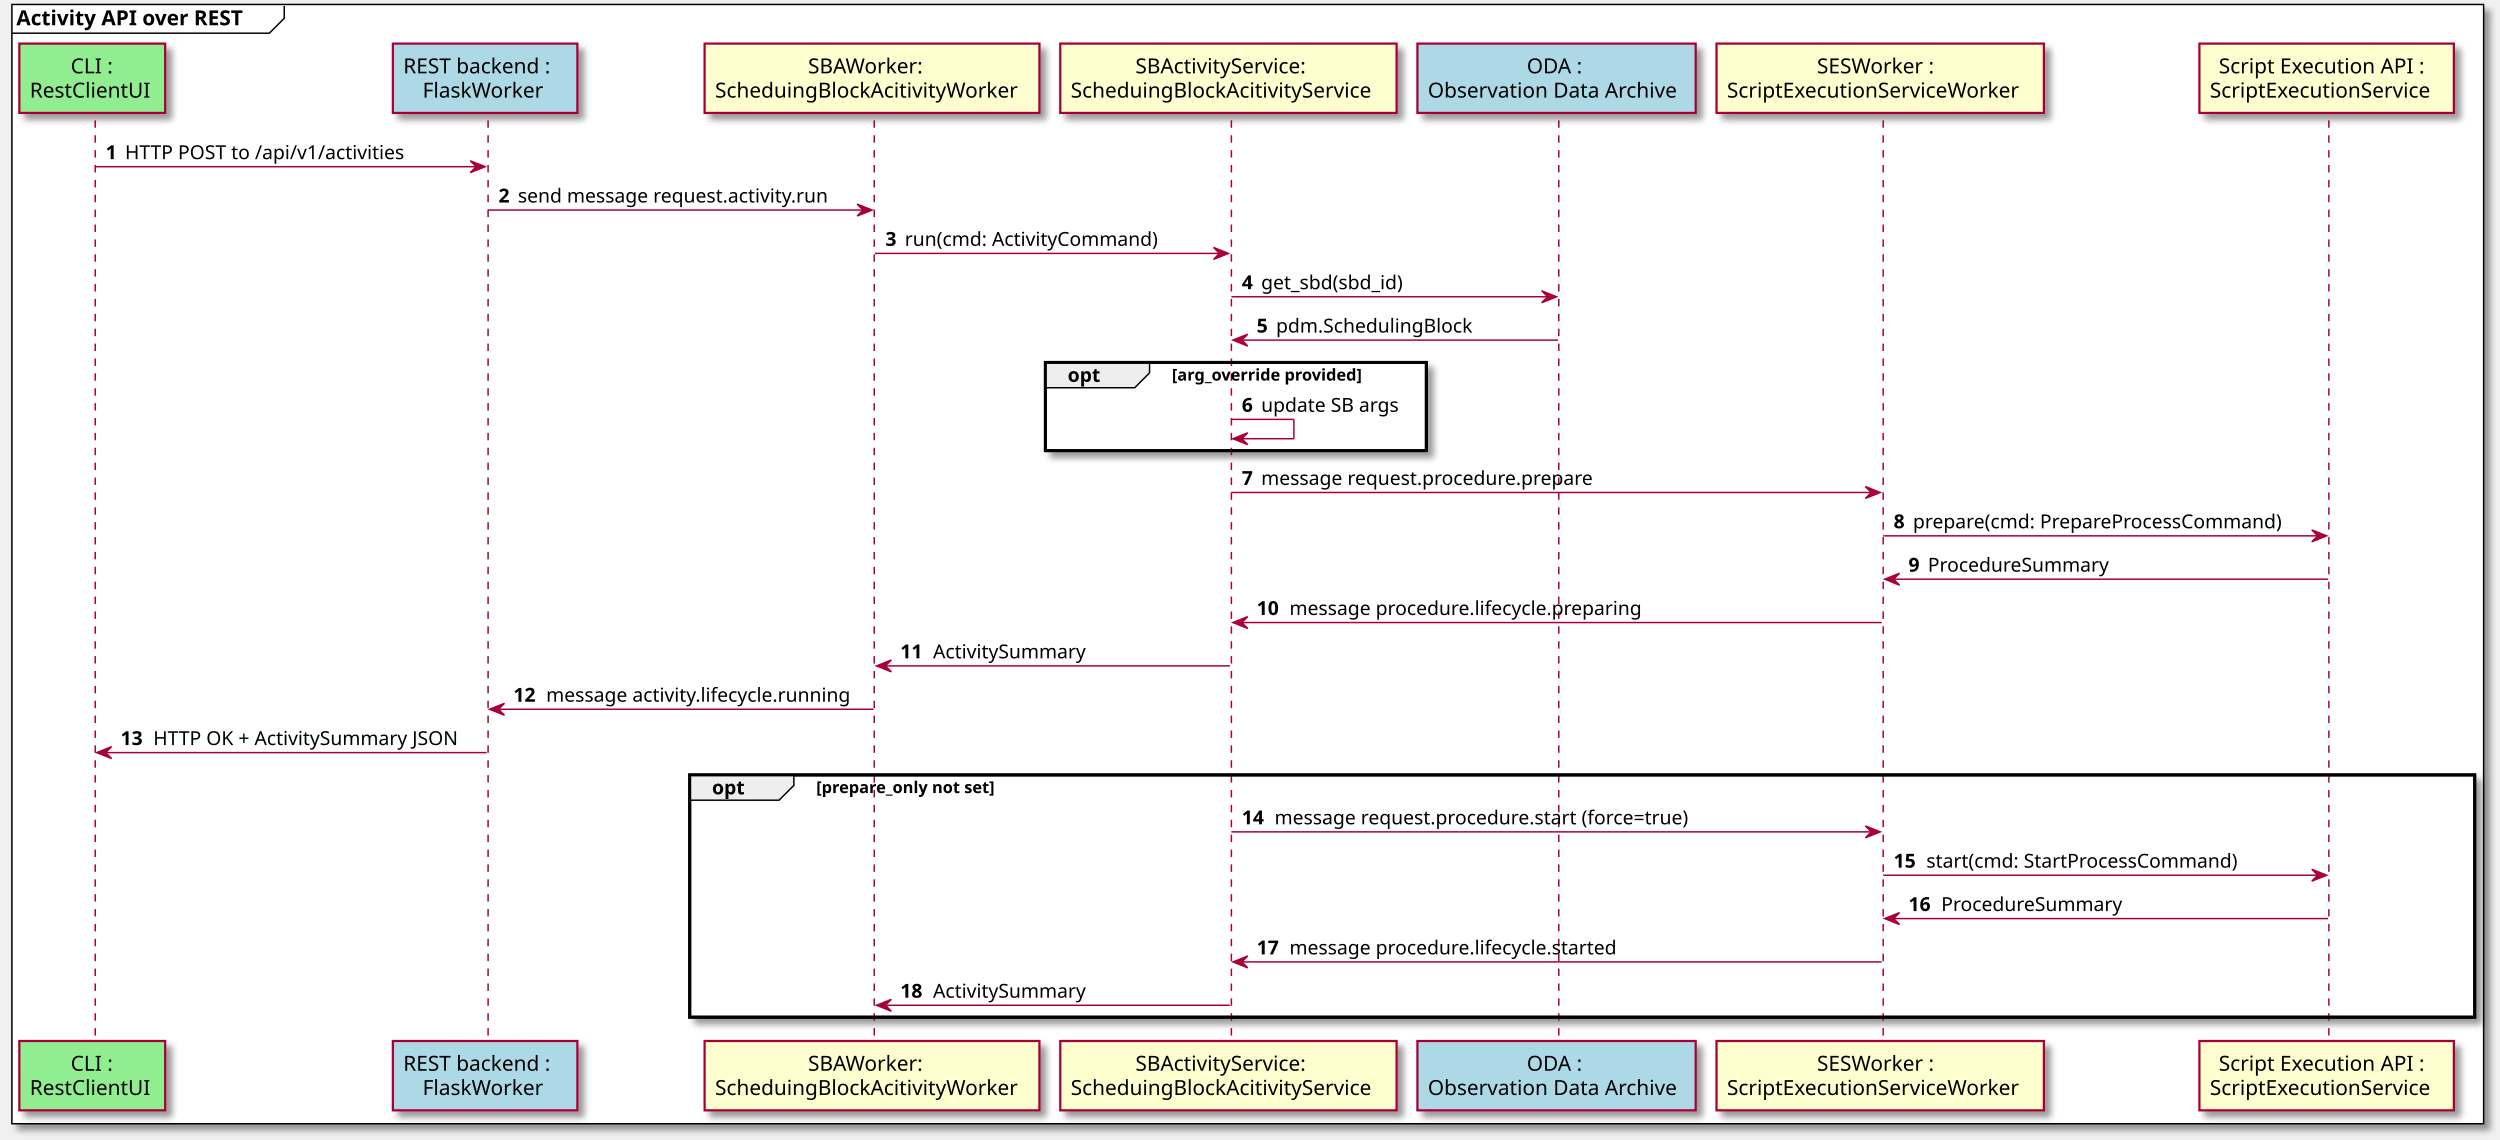
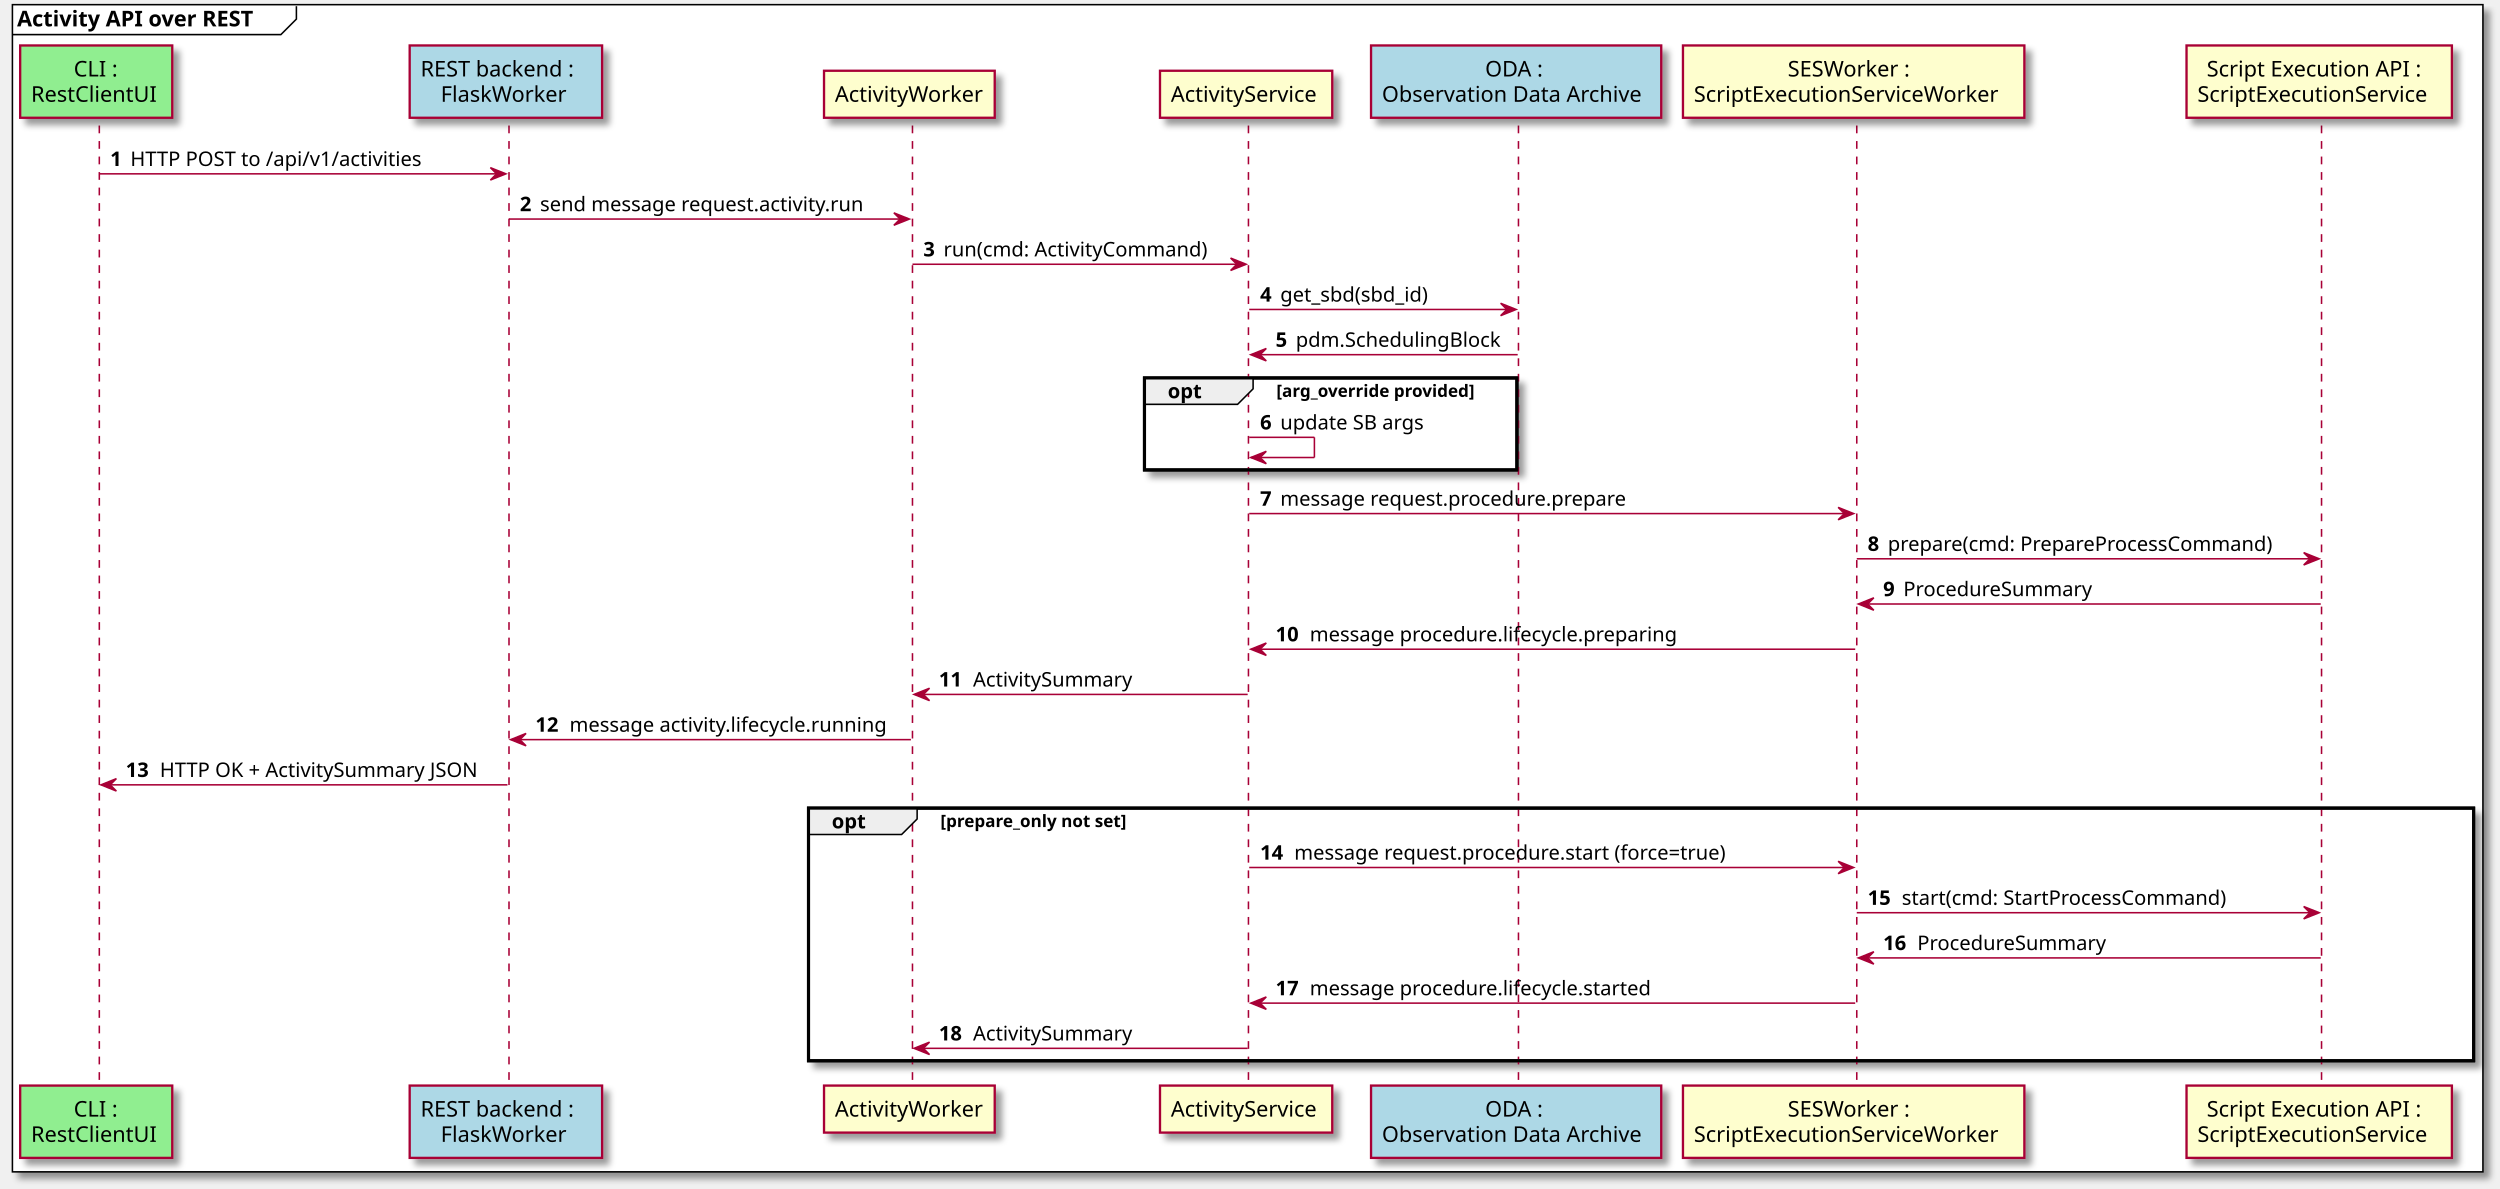
- <svg xmlns="http://www.w3.org/2000/svg" contentScriptType="application/ecmascript" contentStyleType="text/css" height="766px" preserveAspectRatio="none" style="width:1680px;height:766px;" version="1.1" viewBox="0 0 1680 766" width="1680px" zoomAndPan="magnify">
+ <svg xmlns="http://www.w3.org/2000/svg" contentScriptType="application/ecmascript" contentStyleType="text/css" height="766px" preserveAspectRatio="none" style="width:1611px;height:766px;" version="1.1" viewBox="0 0 1611 766" width="1611px" zoomAndPan="magnify">
  <defs>
-     <filter height="300%" id="fhsc0cw26fhk6" width="300%" x="-1" y="-1">
+     <filter height="300%" id="f19ysvrii06xt8" width="300%" x="-1" y="-1">
      <feGaussianBlur result="blurOut" stdDeviation="2.0" />
      <feColorMatrix in="blurOut" result="blurOut2" type="matrix" values="0 0 0 0 0 0 0 0 0 0 0 0 0 0 0 0 0 0 .4 0" />
      <feOffset dx="4.0" dy="4.0" in="blurOut2" result="blurOut3" />
      <feBlend in="SourceGraphic" in2="blurOut3" mode="normal" />
    </filter>
  </defs>
  <g>
-     <rect fill="#FFFFFF" filter="url(#fhsc0cw26fhk6)" height="752.141" style="stroke: #000000; stroke-width: 1.0;" width="1661" x="8" y="3" />
+     <rect fill="#FFFFFF" filter="url(#f19ysvrii06xt8)" height="752.141" style="stroke: #000000; stroke-width: 1.0;" width="1592" x="8" y="3" />
    <path d="M191,4 L191,12.297 L181,22.297 L8,22.297 " fill="none" style="stroke: #000000; stroke-width: 1.0;" />
    <text fill="#000000" font-family="sans-serif" font-size="14" font-weight="bold" lengthAdjust="spacingAndGlyphs" textLength="173" x="11" y="16.995">Activity API over REST</text>
-     <rect fill="#FFFFFF" filter="url(#fhsc0cw26fhk6)" height="59.266" style="stroke: #000000; stroke-width: 2.0;" width="256" x="702.5" y="243.555" />
-     <rect fill="#FFFFFF" filter="url(#fhsc0cw26fhk6)" height="162.797" style="stroke: #000000; stroke-width: 2.0;" width="1199.5" x="463.5" y="520.75" />
+     <rect fill="#FFFFFF" filter="url(#f19ysvrii06xt8)" height="59.266" style="stroke: #000000; stroke-width: 2.0;" width="240" x="737.5" y="243.555" />
+     <rect fill="#FFFFFF" filter="url(#f19ysvrii06xt8)" height="162.797" style="stroke: #000000; stroke-width: 2.0;" width="1073" x="521" y="520.75" />
    <line style="stroke: #A80036; stroke-width: 1.0; stroke-dasharray: 5.0,5.0;" x1="64" x2="64" y1="80.891" y2="700.547" />
    <line style="stroke: #A80036; stroke-width: 1.0; stroke-dasharray: 5.0,5.0;" x1="328" x2="328" y1="80.891" y2="700.547" />
-     <line style="stroke: #A80036; stroke-width: 1.0; stroke-dasharray: 5.0,5.0;" x1="587.5" x2="587.5" y1="80.891" y2="700.547" />
-     <line style="stroke: #A80036; stroke-width: 1.0; stroke-dasharray: 5.0,5.0;" x1="827.5" x2="827.5" y1="80.891" y2="700.547" />
-     <line style="stroke: #A80036; stroke-width: 1.0; stroke-dasharray: 5.0,5.0;" x1="1047.5" x2="1047.5" y1="80.891" y2="700.547" />
-     <line style="stroke: #A80036; stroke-width: 1.0; stroke-dasharray: 5.0,5.0;" x1="1265.5" x2="1265.5" y1="80.891" y2="700.547" />
-     <line style="stroke: #A80036; stroke-width: 1.0; stroke-dasharray: 5.0,5.0;" x1="1565" x2="1565" y1="80.891" y2="700.547" />
-     <rect fill="#90EE90" filter="url(#fhsc0cw26fhk6)" height="46.594" style="stroke: #A80036; stroke-width: 1.5;" width="98" x="13" y="29.297" />
+     <line style="stroke: #A80036; stroke-width: 1.0; stroke-dasharray: 5.0,5.0;" x1="588" x2="588" y1="80.891" y2="700.547" />
+     <line style="stroke: #A80036; stroke-width: 1.0; stroke-dasharray: 5.0,5.0;" x1="804.5" x2="804.5" y1="80.891" y2="700.547" />
+     <line style="stroke: #A80036; stroke-width: 1.0; stroke-dasharray: 5.0,5.0;" x1="978.5" x2="978.5" y1="80.891" y2="700.547" />
+     <line style="stroke: #A80036; stroke-width: 1.0; stroke-dasharray: 5.0,5.0;" x1="1196.5" x2="1196.5" y1="80.891" y2="700.547" />
+     <line style="stroke: #A80036; stroke-width: 1.0; stroke-dasharray: 5.0,5.0;" x1="1496" x2="1496" y1="80.891" y2="700.547" />
+     <rect fill="#90EE90" filter="url(#f19ysvrii06xt8)" height="46.594" style="stroke: #A80036; stroke-width: 1.5;" width="98" x="13" y="29.297" />
    <text fill="#000000" font-family="sans-serif" font-size="14" lengthAdjust="spacingAndGlyphs" textLength="29" x="47.5" y="49.292">CLI :</text>
    <text fill="#000000" font-family="sans-serif" font-size="14" lengthAdjust="spacingAndGlyphs" textLength="84" x="20" y="65.589">RestClientUI</text>
-     <rect fill="#90EE90" filter="url(#fhsc0cw26fhk6)" height="46.594" style="stroke: #A80036; stroke-width: 1.5;" width="98" x="13" y="699.547" />
+     <rect fill="#90EE90" filter="url(#f19ysvrii06xt8)" height="46.594" style="stroke: #A80036; stroke-width: 1.5;" width="98" x="13" y="699.547" />
    <text fill="#000000" font-family="sans-serif" font-size="14" lengthAdjust="spacingAndGlyphs" textLength="29" x="47.5" y="719.542">CLI :</text>
    <text fill="#000000" font-family="sans-serif" font-size="14" lengthAdjust="spacingAndGlyphs" textLength="84" x="20" y="735.839">RestClientUI</text>
-     <rect fill="#ADD8E6" filter="url(#fhsc0cw26fhk6)" height="46.594" style="stroke: #A80036; stroke-width: 1.5;" width="124" x="264" y="29.297" />
+     <rect fill="#ADD8E6" filter="url(#f19ysvrii06xt8)" height="46.594" style="stroke: #A80036; stroke-width: 1.5;" width="124" x="264" y="29.297" />
    <text fill="#000000" font-family="sans-serif" font-size="14" lengthAdjust="spacingAndGlyphs" textLength="110" x="271" y="49.292">REST backend :</text>
    <text fill="#000000" font-family="sans-serif" font-size="14" lengthAdjust="spacingAndGlyphs" textLength="84" x="284" y="65.589">FlaskWorker</text>
-     <rect fill="#ADD8E6" filter="url(#fhsc0cw26fhk6)" height="46.594" style="stroke: #A80036; stroke-width: 1.5;" width="124" x="264" y="699.547" />
+     <rect fill="#ADD8E6" filter="url(#f19ysvrii06xt8)" height="46.594" style="stroke: #A80036; stroke-width: 1.5;" width="124" x="264" y="699.547" />
    <text fill="#000000" font-family="sans-serif" font-size="14" lengthAdjust="spacingAndGlyphs" textLength="110" x="271" y="719.542">REST backend :</text>
    <text fill="#000000" font-family="sans-serif" font-size="14" lengthAdjust="spacingAndGlyphs" textLength="84" x="284" y="735.839">FlaskWorker</text>
-     <rect fill="#FEFECE" filter="url(#fhsc0cw26fhk6)" height="46.594" style="stroke: #A80036; stroke-width: 1.5;" width="225" x="473.5" y="29.297" />
-     <text fill="#000000" font-family="sans-serif" font-size="14" lengthAdjust="spacingAndGlyphs" textLength="82" x="543" y="49.292">SBAWorker:</text>
-     <text fill="#000000" font-family="sans-serif" font-size="14" lengthAdjust="spacingAndGlyphs" textLength="211" x="480.5" y="65.589">ScheduingBlockAcitivityWorker</text>
-     <rect fill="#FEFECE" filter="url(#fhsc0cw26fhk6)" height="46.594" style="stroke: #A80036; stroke-width: 1.5;" width="225" x="473.5" y="699.547" />
-     <text fill="#000000" font-family="sans-serif" font-size="14" lengthAdjust="spacingAndGlyphs" textLength="82" x="543" y="719.542">SBAWorker:</text>
-     <text fill="#000000" font-family="sans-serif" font-size="14" lengthAdjust="spacingAndGlyphs" textLength="211" x="480.5" y="735.839">ScheduingBlockAcitivityWorker</text>
-     <rect fill="#FEFECE" filter="url(#fhsc0cw26fhk6)" height="46.594" style="stroke: #A80036; stroke-width: 1.5;" width="226" x="712.5" y="29.297" />
-     <text fill="#000000" font-family="sans-serif" font-size="14" lengthAdjust="spacingAndGlyphs" textLength="121" x="763" y="49.292">SBActivityService:</text>
-     <text fill="#000000" font-family="sans-serif" font-size="14" lengthAdjust="spacingAndGlyphs" textLength="212" x="719.5" y="65.589">ScheduingBlockAcitivityService</text>
-     <rect fill="#FEFECE" filter="url(#fhsc0cw26fhk6)" height="46.594" style="stroke: #A80036; stroke-width: 1.5;" width="226" x="712.5" y="699.547" />
-     <text fill="#000000" font-family="sans-serif" font-size="14" lengthAdjust="spacingAndGlyphs" textLength="121" x="763" y="719.542">SBActivityService:</text>
-     <text fill="#000000" font-family="sans-serif" font-size="14" lengthAdjust="spacingAndGlyphs" textLength="212" x="719.5" y="735.839">ScheduingBlockAcitivityService</text>
-     <rect fill="#ADD8E6" filter="url(#fhsc0cw26fhk6)" height="46.594" style="stroke: #A80036; stroke-width: 1.5;" width="187" x="952.5" y="29.297" />
-     <text fill="#000000" font-family="sans-serif" font-size="14" lengthAdjust="spacingAndGlyphs" textLength="40" x="1026" y="49.292">ODA :</text>
-     <text fill="#000000" font-family="sans-serif" font-size="14" lengthAdjust="spacingAndGlyphs" textLength="173" x="959.5" y="65.589">Observation Data Archive</text>
-     <rect fill="#ADD8E6" filter="url(#fhsc0cw26fhk6)" height="46.594" style="stroke: #A80036; stroke-width: 1.5;" width="187" x="952.5" y="699.547" />
-     <text fill="#000000" font-family="sans-serif" font-size="14" lengthAdjust="spacingAndGlyphs" textLength="40" x="1026" y="719.542">ODA :</text>
-     <text fill="#000000" font-family="sans-serif" font-size="14" lengthAdjust="spacingAndGlyphs" textLength="173" x="959.5" y="735.839">Observation Data Archive</text>
-     <rect fill="#FEFECE" filter="url(#fhsc0cw26fhk6)" height="46.594" style="stroke: #A80036; stroke-width: 1.5;" width="220" x="1153.5" y="29.297" />
-     <text fill="#000000" font-family="sans-serif" font-size="14" lengthAdjust="spacingAndGlyphs" textLength="85" x="1221" y="49.292">SESWorker :</text>
-     <text fill="#000000" font-family="sans-serif" font-size="14" lengthAdjust="spacingAndGlyphs" textLength="206" x="1160.5" y="65.589">ScriptExecutionServiceWorker</text>
-     <rect fill="#FEFECE" filter="url(#fhsc0cw26fhk6)" height="46.594" style="stroke: #A80036; stroke-width: 1.5;" width="220" x="1153.5" y="699.547" />
-     <text fill="#000000" font-family="sans-serif" font-size="14" lengthAdjust="spacingAndGlyphs" textLength="85" x="1221" y="719.542">SESWorker :</text>
-     <text fill="#000000" font-family="sans-serif" font-size="14" lengthAdjust="spacingAndGlyphs" textLength="206" x="1160.5" y="735.839">ScriptExecutionServiceWorker</text>
-     <rect fill="#FEFECE" filter="url(#fhsc0cw26fhk6)" height="46.594" style="stroke: #A80036; stroke-width: 1.5;" width="171" x="1478" y="29.297" />
-     <text fill="#000000" font-family="sans-serif" font-size="14" lengthAdjust="spacingAndGlyphs" textLength="145" x="1491" y="49.292">Script Execution API :</text>
-     <text fill="#000000" font-family="sans-serif" font-size="14" lengthAdjust="spacingAndGlyphs" textLength="157" x="1485" y="65.589">ScriptExecutionService</text>
-     <rect fill="#FEFECE" filter="url(#fhsc0cw26fhk6)" height="46.594" style="stroke: #A80036; stroke-width: 1.5;" width="171" x="1478" y="699.547" />
-     <text fill="#000000" font-family="sans-serif" font-size="14" lengthAdjust="spacingAndGlyphs" textLength="145" x="1491" y="719.542">Script Execution API :</text>
-     <text fill="#000000" font-family="sans-serif" font-size="14" lengthAdjust="spacingAndGlyphs" textLength="157" x="1485" y="735.839">ScriptExecutionService</text>
+     <rect fill="#FEFECE" filter="url(#f19ysvrii06xt8)" height="30.297" style="stroke: #A80036; stroke-width: 1.5;" width="110" x="531" y="45.594" />
+     <text fill="#000000" font-family="sans-serif" font-size="14" lengthAdjust="spacingAndGlyphs" textLength="96" x="538" y="65.589">ActivityWorker</text>
+     <rect fill="#FEFECE" filter="url(#f19ysvrii06xt8)" height="30.297" style="stroke: #A80036; stroke-width: 1.5;" width="110" x="531" y="699.547" />
+     <text fill="#000000" font-family="sans-serif" font-size="14" lengthAdjust="spacingAndGlyphs" textLength="96" x="538" y="719.542">ActivityWorker</text>
+     <rect fill="#FEFECE" filter="url(#f19ysvrii06xt8)" height="30.297" style="stroke: #A80036; stroke-width: 1.5;" width="111" x="747.5" y="45.594" />
+     <text fill="#000000" font-family="sans-serif" font-size="14" lengthAdjust="spacingAndGlyphs" textLength="97" x="754.5" y="65.589">ActivityService</text>
+     <rect fill="#FEFECE" filter="url(#f19ysvrii06xt8)" height="30.297" style="stroke: #A80036; stroke-width: 1.5;" width="111" x="747.5" y="699.547" />
+     <text fill="#000000" font-family="sans-serif" font-size="14" lengthAdjust="spacingAndGlyphs" textLength="97" x="754.5" y="719.542">ActivityService</text>
+     <rect fill="#ADD8E6" filter="url(#f19ysvrii06xt8)" height="46.594" style="stroke: #A80036; stroke-width: 1.5;" width="187" x="883.5" y="29.297" />
+     <text fill="#000000" font-family="sans-serif" font-size="14" lengthAdjust="spacingAndGlyphs" textLength="40" x="957" y="49.292">ODA :</text>
+     <text fill="#000000" font-family="sans-serif" font-size="14" lengthAdjust="spacingAndGlyphs" textLength="173" x="890.5" y="65.589">Observation Data Archive</text>
+     <rect fill="#ADD8E6" filter="url(#f19ysvrii06xt8)" height="46.594" style="stroke: #A80036; stroke-width: 1.5;" width="187" x="883.5" y="699.547" />
+     <text fill="#000000" font-family="sans-serif" font-size="14" lengthAdjust="spacingAndGlyphs" textLength="40" x="957" y="719.542">ODA :</text>
+     <text fill="#000000" font-family="sans-serif" font-size="14" lengthAdjust="spacingAndGlyphs" textLength="173" x="890.5" y="735.839">Observation Data Archive</text>
+     <rect fill="#FEFECE" filter="url(#f19ysvrii06xt8)" height="46.594" style="stroke: #A80036; stroke-width: 1.5;" width="220" x="1084.5" y="29.297" />
+     <text fill="#000000" font-family="sans-serif" font-size="14" lengthAdjust="spacingAndGlyphs" textLength="85" x="1152" y="49.292">SESWorker :</text>
+     <text fill="#000000" font-family="sans-serif" font-size="14" lengthAdjust="spacingAndGlyphs" textLength="206" x="1091.5" y="65.589">ScriptExecutionServiceWorker</text>
+     <rect fill="#FEFECE" filter="url(#f19ysvrii06xt8)" height="46.594" style="stroke: #A80036; stroke-width: 1.5;" width="220" x="1084.5" y="699.547" />
+     <text fill="#000000" font-family="sans-serif" font-size="14" lengthAdjust="spacingAndGlyphs" textLength="85" x="1152" y="719.542">SESWorker :</text>
+     <text fill="#000000" font-family="sans-serif" font-size="14" lengthAdjust="spacingAndGlyphs" textLength="206" x="1091.5" y="735.839">ScriptExecutionServiceWorker</text>
+     <rect fill="#FEFECE" filter="url(#f19ysvrii06xt8)" height="46.594" style="stroke: #A80036; stroke-width: 1.5;" width="171" x="1409" y="29.297" />
+     <text fill="#000000" font-family="sans-serif" font-size="14" lengthAdjust="spacingAndGlyphs" textLength="145" x="1422" y="49.292">Script Execution API :</text>
+     <text fill="#000000" font-family="sans-serif" font-size="14" lengthAdjust="spacingAndGlyphs" textLength="157" x="1416" y="65.589">ScriptExecutionService</text>
+     <rect fill="#FEFECE" filter="url(#f19ysvrii06xt8)" height="46.594" style="stroke: #A80036; stroke-width: 1.5;" width="171" x="1409" y="699.547" />
+     <text fill="#000000" font-family="sans-serif" font-size="14" lengthAdjust="spacingAndGlyphs" textLength="145" x="1422" y="719.542">Script Execution API :</text>
+     <text fill="#000000" font-family="sans-serif" font-size="14" lengthAdjust="spacingAndGlyphs" textLength="157" x="1416" y="735.839">ScriptExecutionService</text>
    <polygon fill="#A80036" points="316,108.023,326,112.023,316,116.023,320,112.023" style="stroke: #A80036; stroke-width: 1.0;" />
    <line style="stroke: #A80036; stroke-width: 1.0;" x1="64" x2="322" y1="112.023" y2="112.023" />
    <text fill="#000000" font-family="sans-serif" font-size="13" font-weight="bold" lengthAdjust="spacingAndGlyphs" textLength="9" x="71" y="106.957">1</text>
    <text fill="#000000" font-family="sans-serif" font-size="13" lengthAdjust="spacingAndGlyphs" textLength="193" x="84" y="106.957">HTTP POST to /api/v1/activities</text>
    <polygon fill="#A80036" points="576,137.156,586,141.156,576,145.156,580,141.156" style="stroke: #A80036; stroke-width: 1.0;" />
    <line style="stroke: #A80036; stroke-width: 1.0;" x1="328" x2="582" y1="141.156" y2="141.156" />
    <text fill="#000000" font-family="sans-serif" font-size="13" font-weight="bold" lengthAdjust="spacingAndGlyphs" textLength="9" x="335" y="136.09">2</text>
    <text fill="#000000" font-family="sans-serif" font-size="13" lengthAdjust="spacingAndGlyphs" textLength="221" x="348" y="136.09">send message request.activity.run</text>
-     <polygon fill="#A80036" points="815.5,166.289,825.5,170.289,815.5,174.289,819.5,170.289" style="stroke: #A80036; stroke-width: 1.0;" />
-     <line style="stroke: #A80036; stroke-width: 1.0;" x1="588" x2="821.5" y1="170.289" y2="170.289" />
+     <polygon fill="#A80036" points="793,166.289,803,170.289,793,174.289,797,170.289" style="stroke: #A80036; stroke-width: 1.0;" />
+     <line style="stroke: #A80036; stroke-width: 1.0;" x1="588" x2="799" y1="170.289" y2="170.289" />
    <text fill="#000000" font-family="sans-serif" font-size="13" font-weight="bold" lengthAdjust="spacingAndGlyphs" textLength="9" x="595" y="165.223">3</text>
    <text fill="#000000" font-family="sans-serif" font-size="13" lengthAdjust="spacingAndGlyphs" textLength="180" x="608" y="165.223">run(cmd: ActivityCommand)</text>
-     <polygon fill="#A80036" points="1036,195.422,1046,199.422,1036,203.422,1040,199.422" style="stroke: #A80036; stroke-width: 1.0;" />
-     <line style="stroke: #A80036; stroke-width: 1.0;" x1="827.5" x2="1042" y1="199.422" y2="199.422" />
-     <text fill="#000000" font-family="sans-serif" font-size="13" font-weight="bold" lengthAdjust="spacingAndGlyphs" textLength="9" x="834.5" y="194.356">4</text>
-     <text fill="#000000" font-family="sans-serif" font-size="13" lengthAdjust="spacingAndGlyphs" textLength="102" x="847.5" y="194.356">get_sbd(sbd_id)</text>
-     <polygon fill="#A80036" points="838.5,224.555,828.5,228.555,838.5,232.555,834.5,228.555" style="stroke: #A80036; stroke-width: 1.0;" />
-     <line style="stroke: #A80036; stroke-width: 1.0;" x1="832.5" x2="1047" y1="228.555" y2="228.555" />
-     <text fill="#000000" font-family="sans-serif" font-size="13" font-weight="bold" lengthAdjust="spacingAndGlyphs" textLength="9" x="844.5" y="223.489">5</text>
-     <text fill="#000000" font-family="sans-serif" font-size="13" lengthAdjust="spacingAndGlyphs" textLength="137" x="857.5" y="223.489">pdm.SchedulingBlock</text>
-     <path d="M702.5,243.555 L772.5,243.555 L772.5,250.555 L762.5,260.555 L702.5,260.555 L702.5,243.555 " fill="#EEEEEE" style="stroke: #000000; stroke-width: 1.0;" />
-     <rect fill="none" height="59.266" style="stroke: #000000; stroke-width: 2.0;" width="256" x="702.5" y="243.555" />
-     <text fill="#000000" font-family="sans-serif" font-size="13" font-weight="bold" lengthAdjust="spacingAndGlyphs" textLength="25" x="717.5" y="256.622">opt</text>
-     <text fill="#000000" font-family="sans-serif" font-size="11" font-weight="bold" lengthAdjust="spacingAndGlyphs" textLength="150" x="787.5" y="255.765">[arg_override provided]</text>
-     <line style="stroke: #A80036; stroke-width: 1.0;" x1="827.5" x2="869.5" y1="281.82" y2="281.82" />
-     <line style="stroke: #A80036; stroke-width: 1.0;" x1="869.5" x2="869.5" y1="281.82" y2="294.82" />
-     <line style="stroke: #A80036; stroke-width: 1.0;" x1="828.5" x2="869.5" y1="294.82" y2="294.82" />
-     <polygon fill="#A80036" points="838.5,290.82,828.5,294.82,838.5,298.82,834.5,294.82" style="stroke: #A80036; stroke-width: 1.0;" />
-     <text fill="#000000" font-family="sans-serif" font-size="13" font-weight="bold" lengthAdjust="spacingAndGlyphs" textLength="9" x="834.5" y="276.754">6</text>
-     <text fill="#000000" font-family="sans-serif" font-size="13" lengthAdjust="spacingAndGlyphs" textLength="99" x="847.5" y="276.754">update SB args</text>
-     <polygon fill="#A80036" points="1253.5,326.953,1263.5,330.953,1253.5,334.953,1257.5,330.953" style="stroke: #A80036; stroke-width: 1.0;" />
-     <line style="stroke: #A80036; stroke-width: 1.0;" x1="827.5" x2="1259.5" y1="330.953" y2="330.953" />
-     <text fill="#000000" font-family="sans-serif" font-size="13" font-weight="bold" lengthAdjust="spacingAndGlyphs" textLength="9" x="834.5" y="325.887">7</text>
-     <text fill="#000000" font-family="sans-serif" font-size="13" lengthAdjust="spacingAndGlyphs" textLength="235" x="847.5" y="325.887">message request.procedure.prepare</text>
-     <polygon fill="#A80036" points="1553.5,356.086,1563.5,360.086,1553.5,364.086,1557.5,360.086" style="stroke: #A80036; stroke-width: 1.0;" />
-     <line style="stroke: #A80036; stroke-width: 1.0;" x1="1265.5" x2="1559.5" y1="360.086" y2="360.086" />
-     <text fill="#000000" font-family="sans-serif" font-size="13" font-weight="bold" lengthAdjust="spacingAndGlyphs" textLength="9" x="1272.5" y="355.02">8</text>
-     <text fill="#000000" font-family="sans-serif" font-size="13" lengthAdjust="spacingAndGlyphs" textLength="263" x="1285.5" y="355.02">prepare(cmd: PrepareProcessCommand)</text>
-     <polygon fill="#A80036" points="1276.5,385.219,1266.5,389.219,1276.5,393.219,1272.5,389.219" style="stroke: #A80036; stroke-width: 1.0;" />
-     <line style="stroke: #A80036; stroke-width: 1.0;" x1="1270.5" x2="1564.5" y1="389.219" y2="389.219" />
-     <text fill="#000000" font-family="sans-serif" font-size="13" font-weight="bold" lengthAdjust="spacingAndGlyphs" textLength="9" x="1282.5" y="384.153">9</text>
-     <text fill="#000000" font-family="sans-serif" font-size="13" lengthAdjust="spacingAndGlyphs" textLength="128" x="1295.5" y="384.153">ProcedureSummary</text>
-     <polygon fill="#A80036" points="838.5,414.352,828.5,418.352,838.5,422.352,834.5,418.352" style="stroke: #A80036; stroke-width: 1.0;" />
-     <line style="stroke: #A80036; stroke-width: 1.0;" x1="832.5" x2="1264.5" y1="418.352" y2="418.352" />
-     <text fill="#000000" font-family="sans-serif" font-size="13" font-weight="bold" lengthAdjust="spacingAndGlyphs" textLength="18" x="844.5" y="413.286">10</text>
-     <text fill="#000000" font-family="sans-serif" font-size="13" lengthAdjust="spacingAndGlyphs" textLength="247" x="866.5" y="413.286">message procedure.lifecycle.preparing</text>
+     <polygon fill="#A80036" points="967,195.422,977,199.422,967,203.422,971,199.422" style="stroke: #A80036; stroke-width: 1.0;" />
+     <line style="stroke: #A80036; stroke-width: 1.0;" x1="805" x2="973" y1="199.422" y2="199.422" />
+     <text fill="#000000" font-family="sans-serif" font-size="13" font-weight="bold" lengthAdjust="spacingAndGlyphs" textLength="9" x="812" y="194.356">4</text>
+     <text fill="#000000" font-family="sans-serif" font-size="13" lengthAdjust="spacingAndGlyphs" textLength="102" x="825" y="194.356">get_sbd(sbd_id)</text>
+     <polygon fill="#A80036" points="816,224.555,806,228.555,816,232.555,812,228.555" style="stroke: #A80036; stroke-width: 1.0;" />
+     <line style="stroke: #A80036; stroke-width: 1.0;" x1="810" x2="978" y1="228.555" y2="228.555" />
+     <text fill="#000000" font-family="sans-serif" font-size="13" font-weight="bold" lengthAdjust="spacingAndGlyphs" textLength="9" x="822" y="223.489">5</text>
+     <text fill="#000000" font-family="sans-serif" font-size="13" lengthAdjust="spacingAndGlyphs" textLength="137" x="835" y="223.489">pdm.SchedulingBlock</text>
+     <path d="M737.5,243.555 L807.5,243.555 L807.5,250.555 L797.5,260.555 L737.5,260.555 L737.5,243.555 " fill="#EEEEEE" style="stroke: #000000; stroke-width: 1.0;" />
+     <rect fill="none" height="59.266" style="stroke: #000000; stroke-width: 2.0;" width="240" x="737.5" y="243.555" />
+     <text fill="#000000" font-family="sans-serif" font-size="13" font-weight="bold" lengthAdjust="spacingAndGlyphs" textLength="25" x="752.5" y="256.622">opt</text>
+     <text fill="#000000" font-family="sans-serif" font-size="11" font-weight="bold" lengthAdjust="spacingAndGlyphs" textLength="150" x="822.5" y="255.765">[arg_override provided]</text>
+     <line style="stroke: #A80036; stroke-width: 1.0;" x1="805" x2="847" y1="281.82" y2="281.82" />
+     <line style="stroke: #A80036; stroke-width: 1.0;" x1="847" x2="847" y1="281.82" y2="294.82" />
+     <line style="stroke: #A80036; stroke-width: 1.0;" x1="806" x2="847" y1="294.82" y2="294.82" />
+     <polygon fill="#A80036" points="816,290.82,806,294.82,816,298.82,812,294.82" style="stroke: #A80036; stroke-width: 1.0;" />
+     <text fill="#000000" font-family="sans-serif" font-size="13" font-weight="bold" lengthAdjust="spacingAndGlyphs" textLength="9" x="812" y="276.754">6</text>
+     <text fill="#000000" font-family="sans-serif" font-size="13" lengthAdjust="spacingAndGlyphs" textLength="99" x="825" y="276.754">update SB args</text>
+     <polygon fill="#A80036" points="1184.5,326.953,1194.5,330.953,1184.5,334.953,1188.5,330.953" style="stroke: #A80036; stroke-width: 1.0;" />
+     <line style="stroke: #A80036; stroke-width: 1.0;" x1="805" x2="1190.5" y1="330.953" y2="330.953" />
+     <text fill="#000000" font-family="sans-serif" font-size="13" font-weight="bold" lengthAdjust="spacingAndGlyphs" textLength="9" x="812" y="325.887">7</text>
+     <text fill="#000000" font-family="sans-serif" font-size="13" lengthAdjust="spacingAndGlyphs" textLength="235" x="825" y="325.887">message request.procedure.prepare</text>
+     <polygon fill="#A80036" points="1484.5,356.086,1494.5,360.086,1484.5,364.086,1488.5,360.086" style="stroke: #A80036; stroke-width: 1.0;" />
+     <line style="stroke: #A80036; stroke-width: 1.0;" x1="1196.5" x2="1490.5" y1="360.086" y2="360.086" />
+     <text fill="#000000" font-family="sans-serif" font-size="13" font-weight="bold" lengthAdjust="spacingAndGlyphs" textLength="9" x="1203.5" y="355.02">8</text>
+     <text fill="#000000" font-family="sans-serif" font-size="13" lengthAdjust="spacingAndGlyphs" textLength="263" x="1216.5" y="355.02">prepare(cmd: PrepareProcessCommand)</text>
+     <polygon fill="#A80036" points="1207.5,385.219,1197.5,389.219,1207.5,393.219,1203.5,389.219" style="stroke: #A80036; stroke-width: 1.0;" />
+     <line style="stroke: #A80036; stroke-width: 1.0;" x1="1201.5" x2="1495.5" y1="389.219" y2="389.219" />
+     <text fill="#000000" font-family="sans-serif" font-size="13" font-weight="bold" lengthAdjust="spacingAndGlyphs" textLength="9" x="1213.5" y="384.153">9</text>
+     <text fill="#000000" font-family="sans-serif" font-size="13" lengthAdjust="spacingAndGlyphs" textLength="128" x="1226.5" y="384.153">ProcedureSummary</text>
+     <polygon fill="#A80036" points="816,414.352,806,418.352,816,422.352,812,418.352" style="stroke: #A80036; stroke-width: 1.0;" />
+     <line style="stroke: #A80036; stroke-width: 1.0;" x1="810" x2="1195.5" y1="418.352" y2="418.352" />
+     <text fill="#000000" font-family="sans-serif" font-size="13" font-weight="bold" lengthAdjust="spacingAndGlyphs" textLength="18" x="822" y="413.286">10</text>
+     <text fill="#000000" font-family="sans-serif" font-size="13" lengthAdjust="spacingAndGlyphs" textLength="247" x="844" y="413.286">message procedure.lifecycle.preparing</text>
    <polygon fill="#A80036" points="599,443.484,589,447.484,599,451.484,595,447.484" style="stroke: #A80036; stroke-width: 1.0;" />
-     <line style="stroke: #A80036; stroke-width: 1.0;" x1="593" x2="826.5" y1="447.484" y2="447.484" />
+     <line style="stroke: #A80036; stroke-width: 1.0;" x1="593" x2="804" y1="447.484" y2="447.484" />
    <text fill="#000000" font-family="sans-serif" font-size="13" font-weight="bold" lengthAdjust="spacingAndGlyphs" textLength="18" x="605" y="442.418">11</text>
    <text fill="#000000" font-family="sans-serif" font-size="13" lengthAdjust="spacingAndGlyphs" textLength="109" x="627" y="442.418">ActivitySummary</text>
    <polygon fill="#A80036" points="339,472.617,329,476.617,339,480.617,335,476.617" style="stroke: #A80036; stroke-width: 1.0;" />
    <line style="stroke: #A80036; stroke-width: 1.0;" x1="333" x2="587" y1="476.617" y2="476.617" />
    <text fill="#000000" font-family="sans-serif" font-size="13" font-weight="bold" lengthAdjust="spacingAndGlyphs" textLength="18" x="345" y="471.551">12</text>
    <text fill="#000000" font-family="sans-serif" font-size="13" lengthAdjust="spacingAndGlyphs" textLength="214" x="367" y="471.551">message activity.lifecycle.running</text>
    <polygon fill="#A80036" points="75,501.75,65,505.75,75,509.75,71,505.75" style="stroke: #A80036; stroke-width: 1.0;" />
    <line style="stroke: #A80036; stroke-width: 1.0;" x1="69" x2="327" y1="505.75" y2="505.75" />
    <text fill="#000000" font-family="sans-serif" font-size="13" font-weight="bold" lengthAdjust="spacingAndGlyphs" textLength="18" x="81" y="500.684">13</text>
    <text fill="#000000" font-family="sans-serif" font-size="13" lengthAdjust="spacingAndGlyphs" textLength="218" x="103" y="500.684">HTTP OK + ActivitySummary JSON</text>
-     <path d="M463.5,520.75 L533.5,520.75 L533.5,527.75 L523.5,537.75 L463.5,537.75 L463.5,520.75 " fill="#EEEEEE" style="stroke: #000000; stroke-width: 1.0;" />
-     <rect fill="none" height="162.797" style="stroke: #000000; stroke-width: 2.0;" width="1199.5" x="463.5" y="520.75" />
-     <text fill="#000000" font-family="sans-serif" font-size="13" font-weight="bold" lengthAdjust="spacingAndGlyphs" textLength="25" x="478.5" y="533.817">opt</text>
-     <text fill="#000000" font-family="sans-serif" font-size="11" font-weight="bold" lengthAdjust="spacingAndGlyphs" textLength="142" x="548.5" y="532.96">[prepare_only not set]</text>
-     <polygon fill="#A80036" points="1253.5,555.016,1263.5,559.016,1253.5,563.016,1257.5,559.016" style="stroke: #A80036; stroke-width: 1.0;" />
-     <line style="stroke: #A80036; stroke-width: 1.0;" x1="827.5" x2="1259.5" y1="559.016" y2="559.016" />
-     <text fill="#000000" font-family="sans-serif" font-size="13" font-weight="bold" lengthAdjust="spacingAndGlyphs" textLength="18" x="834.5" y="553.95">14</text>
-     <text fill="#000000" font-family="sans-serif" font-size="13" lengthAdjust="spacingAndGlyphs" textLength="298" x="856.5" y="553.95">message request.procedure.start (force=true)</text>
-     <polygon fill="#A80036" points="1553.5,584.148,1563.5,588.148,1553.5,592.148,1557.5,588.148" style="stroke: #A80036; stroke-width: 1.0;" />
-     <line style="stroke: #A80036; stroke-width: 1.0;" x1="1265.5" x2="1559.5" y1="588.148" y2="588.148" />
-     <text fill="#000000" font-family="sans-serif" font-size="13" font-weight="bold" lengthAdjust="spacingAndGlyphs" textLength="18" x="1272.5" y="583.082">15</text>
-     <text fill="#000000" font-family="sans-serif" font-size="13" lengthAdjust="spacingAndGlyphs" textLength="225" x="1294.5" y="583.082">start(cmd: StartProcessCommand)</text>
-     <polygon fill="#A80036" points="1276.5,613.281,1266.5,617.281,1276.5,621.281,1272.5,617.281" style="stroke: #A80036; stroke-width: 1.0;" />
-     <line style="stroke: #A80036; stroke-width: 1.0;" x1="1270.5" x2="1564.5" y1="617.281" y2="617.281" />
-     <text fill="#000000" font-family="sans-serif" font-size="13" font-weight="bold" lengthAdjust="spacingAndGlyphs" textLength="18" x="1282.5" y="612.215">16</text>
-     <text fill="#000000" font-family="sans-serif" font-size="13" lengthAdjust="spacingAndGlyphs" textLength="128" x="1304.5" y="612.215">ProcedureSummary</text>
-     <polygon fill="#A80036" points="838.5,642.414,828.5,646.414,838.5,650.414,834.5,646.414" style="stroke: #A80036; stroke-width: 1.0;" />
-     <line style="stroke: #A80036; stroke-width: 1.0;" x1="832.5" x2="1264.5" y1="646.414" y2="646.414" />
-     <text fill="#000000" font-family="sans-serif" font-size="13" font-weight="bold" lengthAdjust="spacingAndGlyphs" textLength="18" x="844.5" y="641.348">17</text>
-     <text fill="#000000" font-family="sans-serif" font-size="13" lengthAdjust="spacingAndGlyphs" textLength="232" x="866.5" y="641.348">message procedure.lifecycle.started</text>
+     <path d="M521,520.75 L591,520.75 L591,527.75 L581,537.75 L521,537.75 L521,520.75 " fill="#EEEEEE" style="stroke: #000000; stroke-width: 1.0;" />
+     <rect fill="none" height="162.797" style="stroke: #000000; stroke-width: 2.0;" width="1073" x="521" y="520.75" />
+     <text fill="#000000" font-family="sans-serif" font-size="13" font-weight="bold" lengthAdjust="spacingAndGlyphs" textLength="25" x="536" y="533.817">opt</text>
+     <text fill="#000000" font-family="sans-serif" font-size="11" font-weight="bold" lengthAdjust="spacingAndGlyphs" textLength="142" x="606" y="532.96">[prepare_only not set]</text>
+     <polygon fill="#A80036" points="1184.5,555.016,1194.5,559.016,1184.5,563.016,1188.5,559.016" style="stroke: #A80036; stroke-width: 1.0;" />
+     <line style="stroke: #A80036; stroke-width: 1.0;" x1="805" x2="1190.5" y1="559.016" y2="559.016" />
+     <text fill="#000000" font-family="sans-serif" font-size="13" font-weight="bold" lengthAdjust="spacingAndGlyphs" textLength="18" x="812" y="553.95">14</text>
+     <text fill="#000000" font-family="sans-serif" font-size="13" lengthAdjust="spacingAndGlyphs" textLength="298" x="834" y="553.95">message request.procedure.start (force=true)</text>
+     <polygon fill="#A80036" points="1484.5,584.148,1494.5,588.148,1484.5,592.148,1488.5,588.148" style="stroke: #A80036; stroke-width: 1.0;" />
+     <line style="stroke: #A80036; stroke-width: 1.0;" x1="1196.5" x2="1490.5" y1="588.148" y2="588.148" />
+     <text fill="#000000" font-family="sans-serif" font-size="13" font-weight="bold" lengthAdjust="spacingAndGlyphs" textLength="18" x="1203.5" y="583.082">15</text>
+     <text fill="#000000" font-family="sans-serif" font-size="13" lengthAdjust="spacingAndGlyphs" textLength="225" x="1225.5" y="583.082">start(cmd: StartProcessCommand)</text>
+     <polygon fill="#A80036" points="1207.5,613.281,1197.5,617.281,1207.5,621.281,1203.5,617.281" style="stroke: #A80036; stroke-width: 1.0;" />
+     <line style="stroke: #A80036; stroke-width: 1.0;" x1="1201.5" x2="1495.5" y1="617.281" y2="617.281" />
+     <text fill="#000000" font-family="sans-serif" font-size="13" font-weight="bold" lengthAdjust="spacingAndGlyphs" textLength="18" x="1213.5" y="612.215">16</text>
+     <text fill="#000000" font-family="sans-serif" font-size="13" lengthAdjust="spacingAndGlyphs" textLength="128" x="1235.5" y="612.215">ProcedureSummary</text>
+     <polygon fill="#A80036" points="816,642.414,806,646.414,816,650.414,812,646.414" style="stroke: #A80036; stroke-width: 1.0;" />
+     <line style="stroke: #A80036; stroke-width: 1.0;" x1="810" x2="1195.5" y1="646.414" y2="646.414" />
+     <text fill="#000000" font-family="sans-serif" font-size="13" font-weight="bold" lengthAdjust="spacingAndGlyphs" textLength="18" x="822" y="641.348">17</text>
+     <text fill="#000000" font-family="sans-serif" font-size="13" lengthAdjust="spacingAndGlyphs" textLength="232" x="844" y="641.348">message procedure.lifecycle.started</text>
    <polygon fill="#A80036" points="599,671.547,589,675.547,599,679.547,595,675.547" style="stroke: #A80036; stroke-width: 1.0;" />
-     <line style="stroke: #A80036; stroke-width: 1.0;" x1="593" x2="826.5" y1="675.547" y2="675.547" />
+     <line style="stroke: #A80036; stroke-width: 1.0;" x1="593" x2="804" y1="675.547" y2="675.547" />
    <text fill="#000000" font-family="sans-serif" font-size="13" font-weight="bold" lengthAdjust="spacingAndGlyphs" textLength="18" x="605" y="670.481">18</text>
    <text fill="#000000" font-family="sans-serif" font-size="13" lengthAdjust="spacingAndGlyphs" textLength="109" x="627" y="670.481">ActivitySummary</text>
  </g>
</svg>
